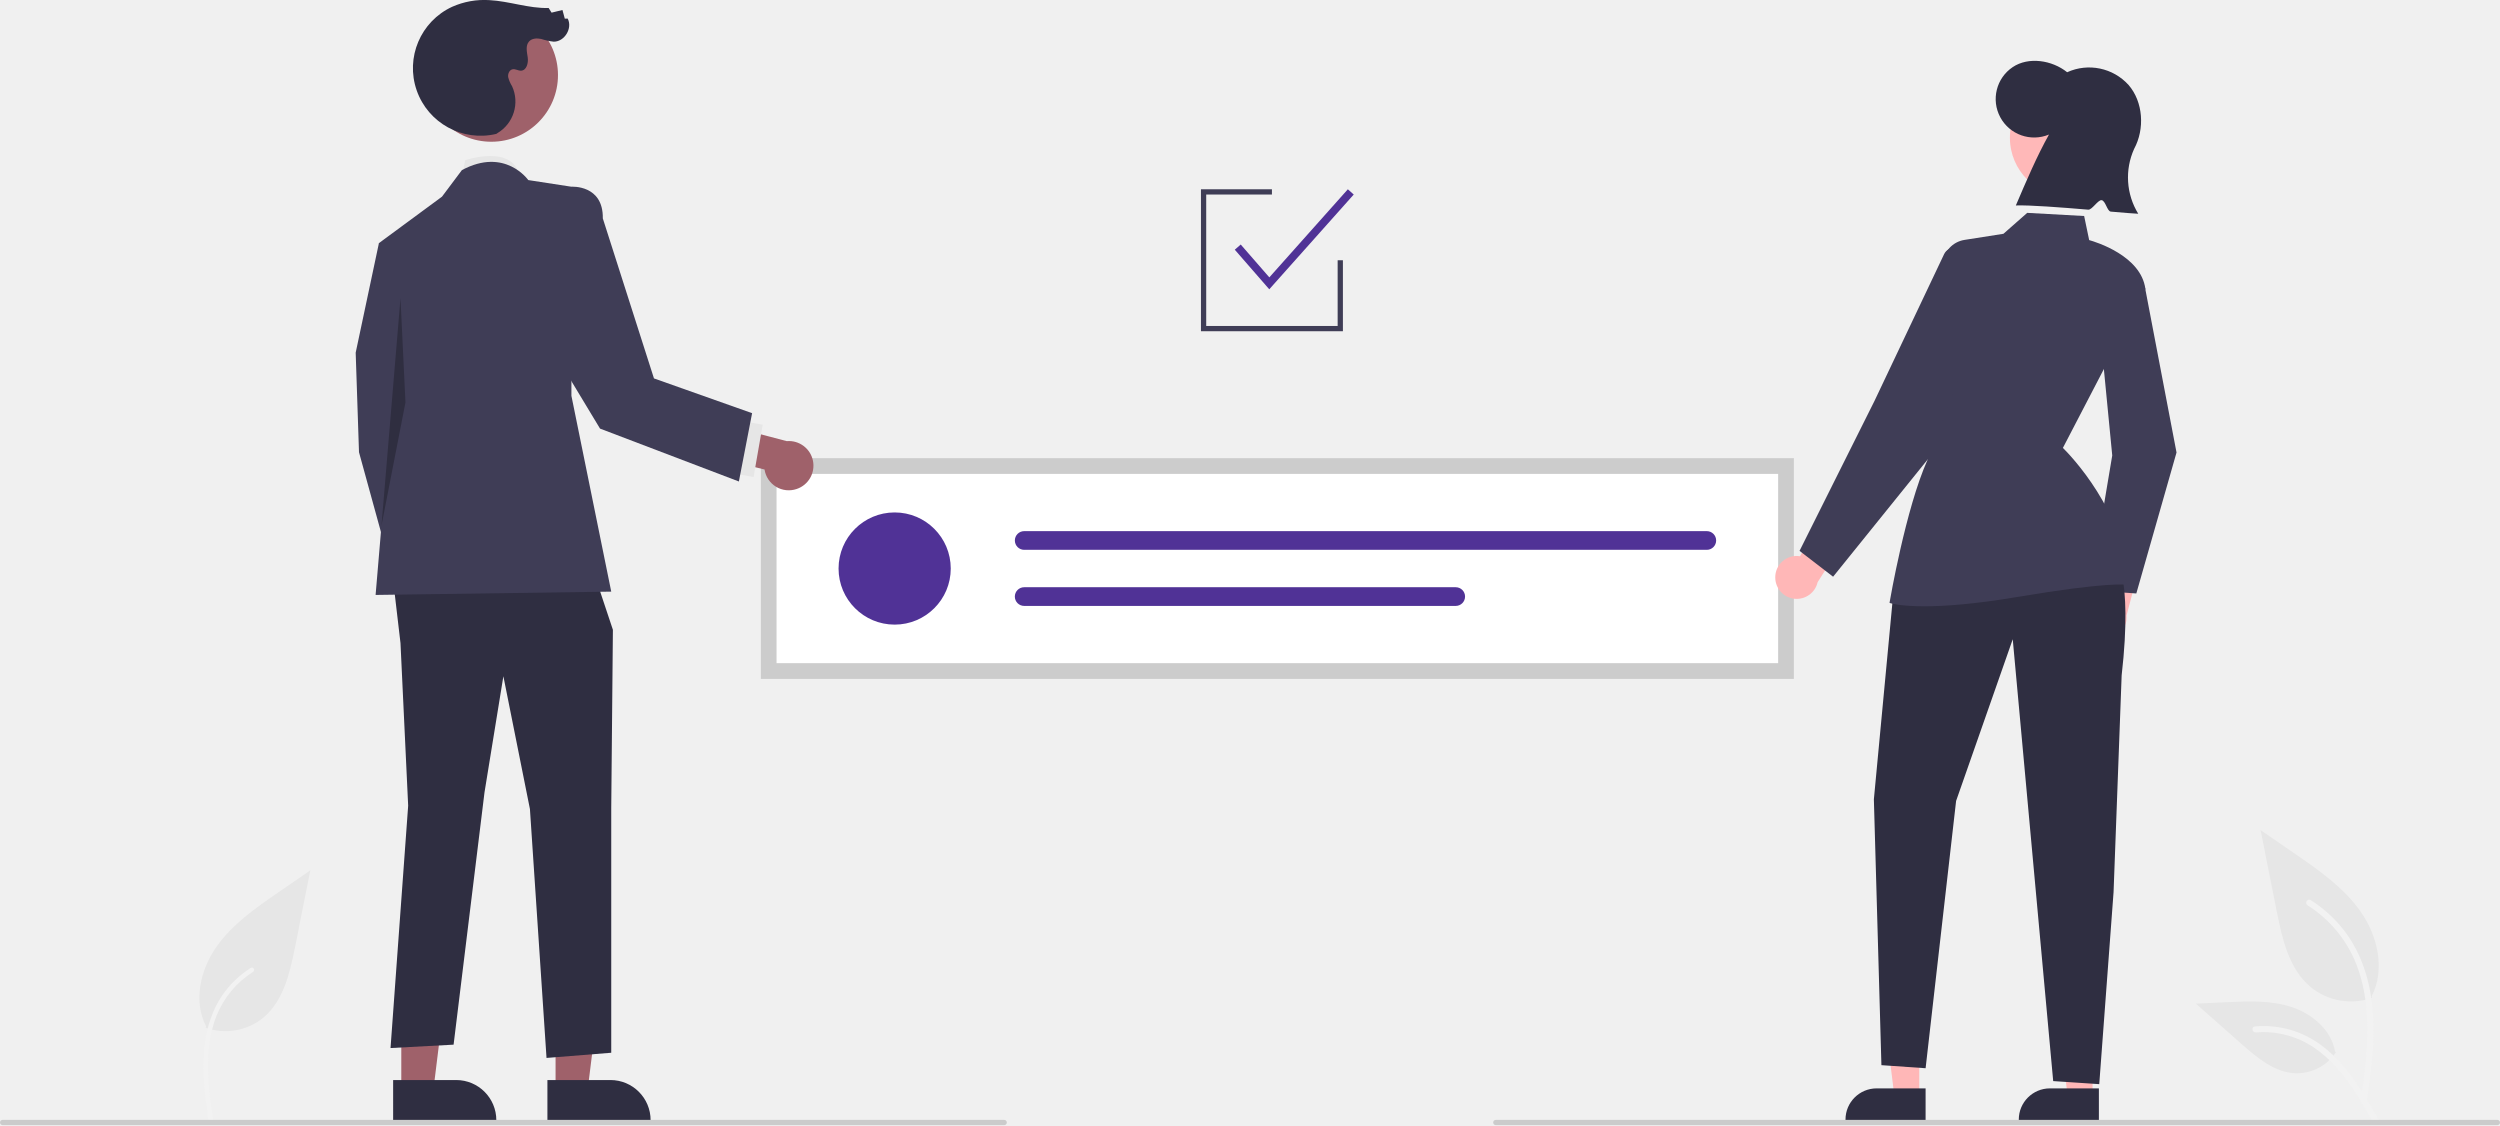
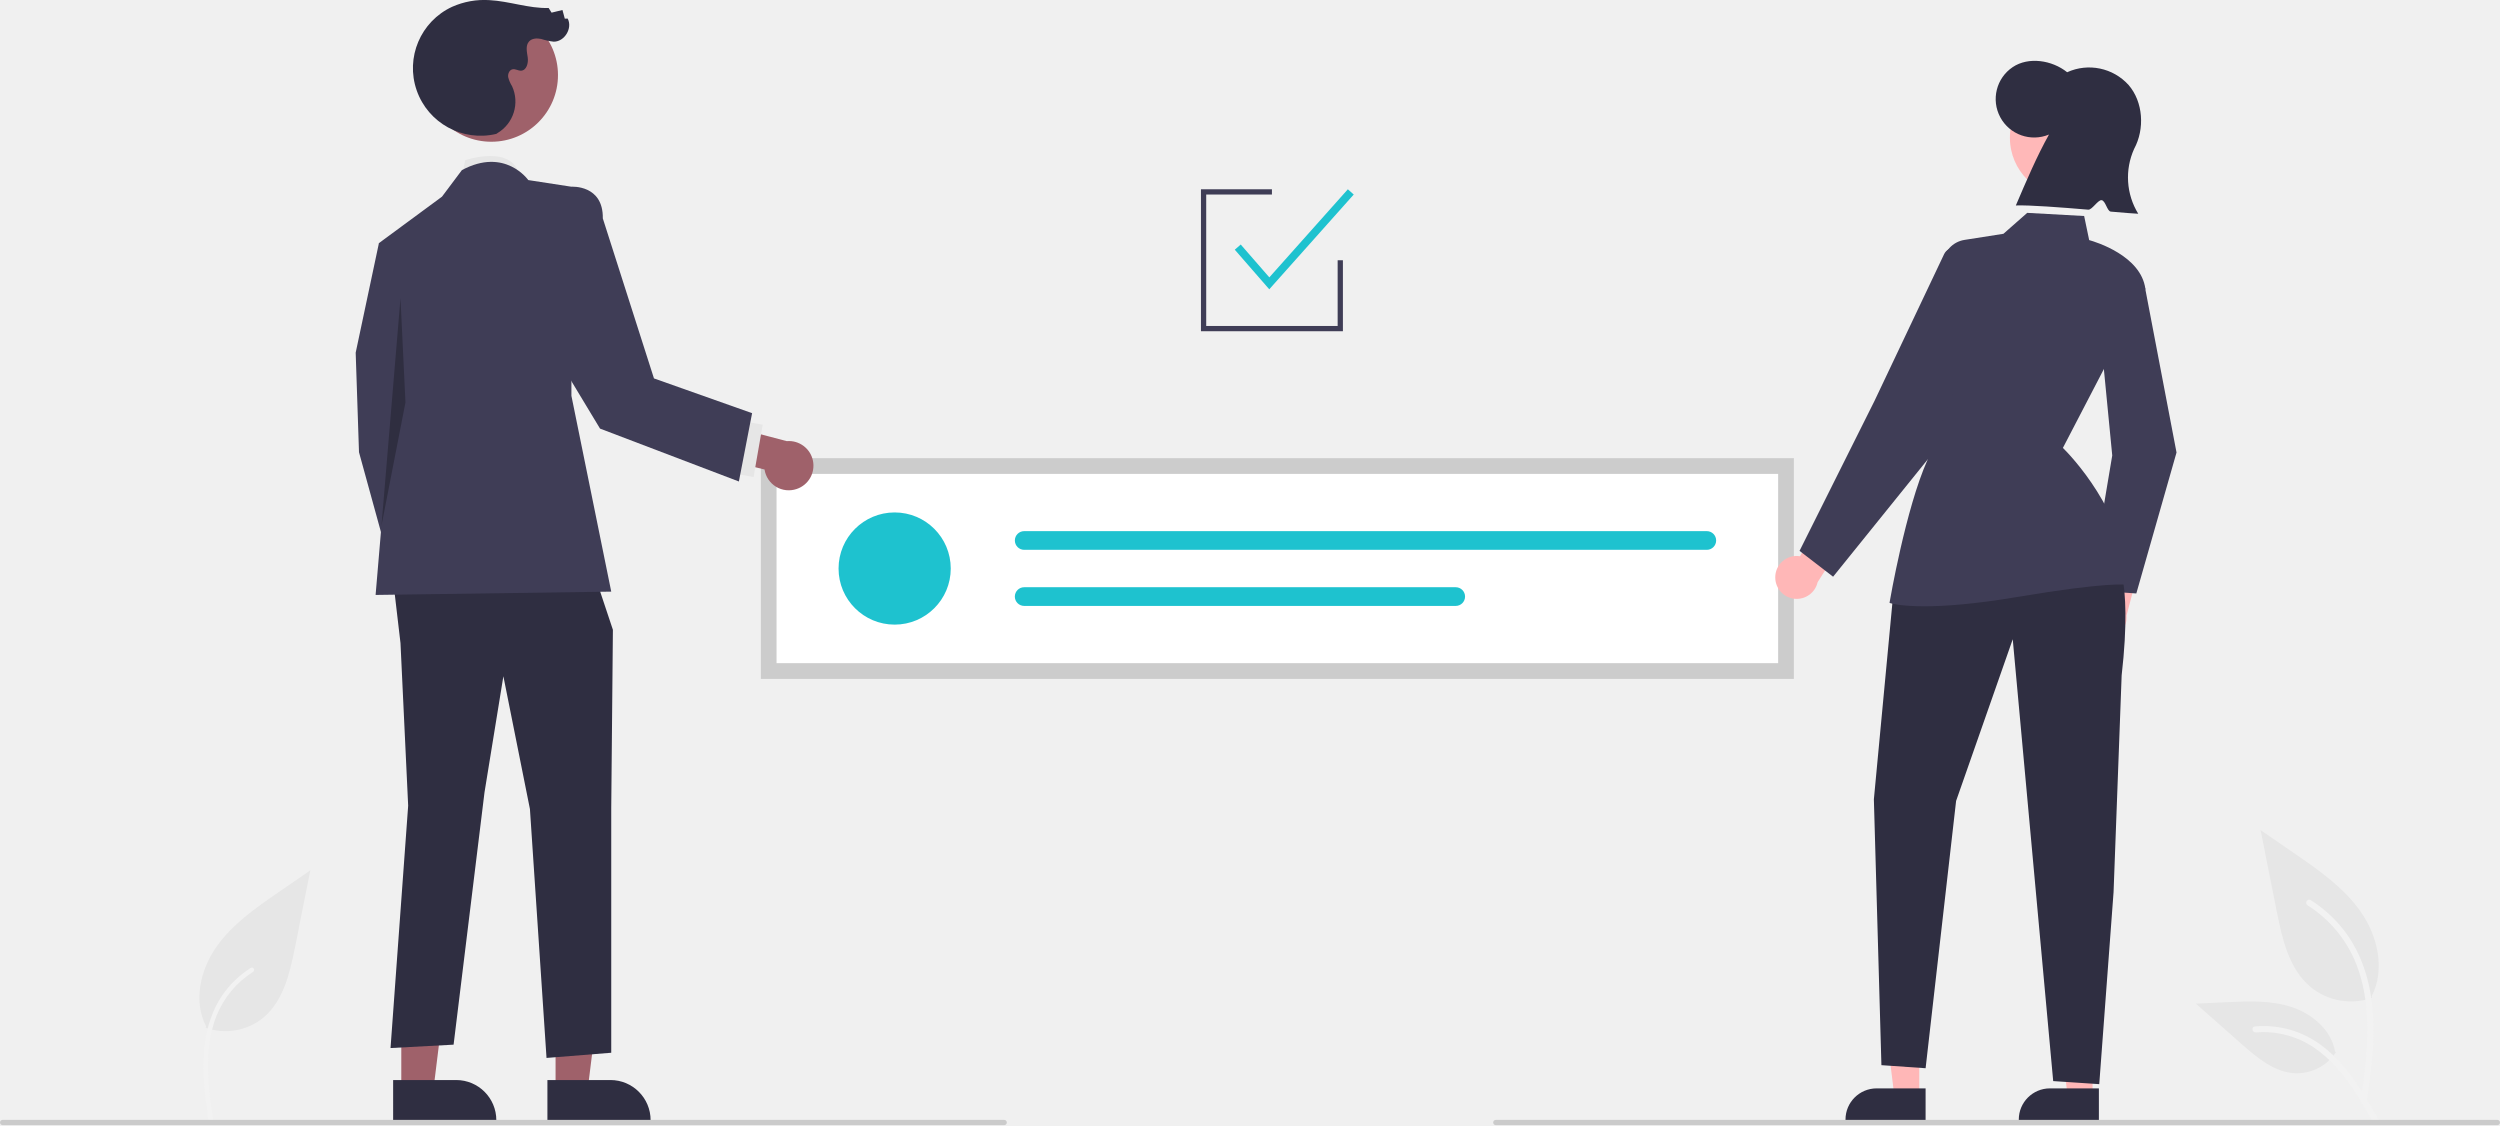
<svg xmlns="http://www.w3.org/2000/svg" data-name="Layer 1" width="951" height="428" viewBox="0 0 951 428">
  <path id="b606c935-a134-40cd-80b0-a21a1aa0225b-178" data-name="Path 461" d="M202.747,626.969a22.728,22.728,0,0,0,21.947-3.866c7.687-6.452,10.1-17.081,12.058-26.924l5.8-29.112-12.143,8.362c-8.733,6.013-17.662,12.219-23.709,20.929s-8.686,20.6-3.828,30.024" transform="translate(-124.5 -236)" fill="#e6e6e6" />
  <path id="a422fa29-1efa-4f1e-8f54-a5852f8559f8-179" data-name="Path 462" d="M203.785,662.215c-1.229-8.953-2.493-18.02-1.631-27.069.766-8.036,3.217-15.885,8.209-22.321a37.132,37.132,0,0,1,9.527-8.633c.953-.6,1.829.909.881,1.507a35.3,35.3,0,0,0-13.963,16.847c-3.04,7.732-3.528,16.161-3,24.374.317,4.967.988,9.9,1.665,14.83a.9.9,0,0,1-.61,1.074.878.878,0,0,1-1.074-.61Z" transform="translate(-124.5 -236)" fill="#f2f2f2" />
  <path id="e1d169dc-da63-490d-893d-3e04e06c6dbd-180" data-name="Path 438" d="M1026.824,615.577a24.215,24.215,0,0,1-23.383-4.119c-8.19-6.874-10.758-18.196-12.847-28.682l-6.18-31.017,12.938,8.908c9.305,6.406,18.818,13.019,25.26,22.298s9.252,21.947,4.078,31.988" transform="translate(-124.5 -236)" fill="#e6e6e6" />
  <path id="b7dc7a19-2955-4780-ad93-c52a96f67a65-181" data-name="Path 439" d="M1024.826,655.288c1.628-11.864,3.304-23.881,2.159-35.872-1.015-10.649-4.264-21.049-10.878-29.579a49.206,49.206,0,0,0-12.625-11.44c-1.262-.796-2.424,1.204-1.167,1.997a46.779,46.779,0,0,1,18.504,22.326c4.029,10.246,4.675,21.416,3.982,32.3-.419,6.582-1.311,13.121-2.206,19.653a1.198,1.198,0,0,0,.808,1.423,1.163,1.163,0,0,0,1.423-.808Z" transform="translate(-124.5 -236)" fill="#f2f2f2" />
  <path id="ba9a9309-6361-43cb-a10e-efdc2c0b21e6-182" data-name="Path 442" d="M1013.105,636.251a17.825,17.825,0,0,1-15.531,8.019c-7.864-.373-14.418-5.86-20.317-11.07l-17.452-15.409,11.55-.553c8.306-.398,16.827-.771,24.738,1.793s15.208,8.726,16.654,16.915" transform="translate(-124.5 -236)" fill="#e6e6e6" />
  <path id="abb4e2ed-9276-4565-9a98-ba1ebe7a1fe1-183" data-name="Path 443" d="M1029.429,662.108c-7.84-13.871-16.932-29.288-33.181-34.216a37.026,37.026,0,0,0-13.955-1.441c-1.482.128-1.112,2.412.367,2.285a34.398,34.398,0,0,1,22.272,5.892c6.28,4.275,11.17,10.218,15.308,16.519,2.535,3.861,4.806,7.884,7.076,11.903C1028.041,664.334,1030.163,663.407,1029.429,662.108Z" transform="translate(-124.5 -236)" fill="#f2f2f2" />
  <path d="M806.902,494.268h-393v-84h393Z" transform="translate(-124.5 -236)" fill="#fff" />
-   <circle cx="340.326" cy="216.268" r="21.338" fill="#503296" />
-   <path d="M514.107,438.042a3.556,3.556,0,0,0,0,7.113H773.767a3.556,3.556,0,0,0,0-7.113Z" transform="translate(-124.5 -236)" fill="#503296" />
-   <path d="M514.107,459.38a3.556,3.556,0,1,0-.015,7.113H678.252a3.556,3.556,0,1,0,0-7.113Z" transform="translate(-124.5 -236)" fill="#503296" />
+   <circle cx="340.326" cy="216.268" r="21.338" fill="#1ec2cf" />
+   <path d="M514.107,438.042a3.556,3.556,0,0,0,0,7.113H773.767a3.556,3.556,0,0,0,0-7.113Z" transform="translate(-124.5 -236)" fill="#1ec2cf" />
+   <path d="M514.107,459.38a3.556,3.556,0,1,0-.015,7.113H678.252a3.556,3.556,0,1,0,0-7.113Z" transform="translate(-124.5 -236)" fill="#1ec2cf" />
  <path d="M806.902,494.268h-393v-84h393Zm-387-6h381v-72h-381Z" transform="translate(-124.5 -236)" fill="#ccc" />
  <path d="M917.573,473.403a8.114,8.114,0,0,1,6.462-10.632l4.448-18,11.598.035-6.639,25.331a8.158,8.158,0,0,1-15.87,3.265Z" transform="translate(-124.5 -236)" fill="#ffb7b7" />
  <path d="M937.155,461.754l-17.763-1.231,8.603-51.268L922.52,352.805l17.956-7.362,11.974,62.689-.033.114Z" transform="translate(-124.5 -236)" fill="#3f3d56" />
  <path d="M799.808,455.746a8.114,8.114,0,0,1,9.399-8.152l9.729-15.784,11.034,3.573-14.053,22.097a8.158,8.158,0,0,1-16.109-1.734Z" transform="translate(-124.5 -236)" fill="#ffb7b7" />
  <polygon points="730.086 417.104 720.637 417.104 716.142 380.657 730.088 380.658 730.086 417.104" fill="#ffb7b7" />
  <path d="M856.996,662.263l-30.468-.001v-.385a11.86,11.86,0,0,1,11.859-11.859h.001l18.609.001Z" transform="translate(-124.5 -236)" fill="#2f2e41" />
  <polygon points="796.006 417.104 786.557 417.104 782.062 380.657 796.008 380.658 796.006 417.104" fill="#ffb7b7" />
  <path d="M922.916,662.263l-30.468-.001v-.385a11.86,11.86,0,0,1,11.859-11.859h.001l18.609.001Z" transform="translate(-124.5 -236)" fill="#2f2e41" />
  <circle cx="787.02" cy="52.405" r="22.448" fill="#ffb8b8" />
  <path d="M903.938,287.174a14.632,14.632,0,0,1-13.784-25.659c5.975-3.998,14.898-2.675,20.69,1.962a20.211,20.211,0,0,1,23.366,4.849c5.591,6.468,6.203,16.736,2.128,24.276a26.391,26.391,0,0,0,1.548,24.708c-1.753-.071-5.612-.396-10.441-.813-1.397-.121-2.002-4.225-3.534-4.357-1.351-.116-3.618,3.74-5.034,3.621-10.487-.886-22.227-1.786-27.547-1.61C895.339,304.765,899.348,295.38,903.938,287.174Z" transform="translate(-124.5 -236)" fill="#2f2e41" />
  <path d="M928.736,446.55s7.296,7.522,2.841,46.362l-3.078,82.474-5.445,73.027-17.519-1.165L890.145,479.167l-21.544,61.506L857,642.355l-16.809-1.165-2.871-101.118,7.369-78.146Z" transform="translate(-124.5 -236)" fill="#2f2e41" />
  <path d="M856.528,466.631c-8.963 0-12.573-1.077-12.837-1.16l-.416-.131.073-.43c.06-.353,6.082-35.464,14.345-53.898l5.81-74.755a9.858,9.858,0,0,1,8.327-9.005l.078.494-.078-.494,14.78-2.32,9.041-7.961,21.658,1.198,1.91,9.162c2.59.724,19.684,5.963,21.376,18.508l.021.157-.073.14L909.227,406.379c2.646,2.612,23.56,24.096,24.98,51.561l.034.661-.645-.147c-.06-.012-6.753-1.284-41.947,4.666C875.372,465.87,864.06,466.631,856.528,466.631Z" transform="translate(-124.5 -236)" fill="#3f3d56" />
  <path d="M821.811,455.382l-12.765-9.83,28.49-57.001,26.498-55.866a4.234,4.234,0,0,1,7.907.689l6.559,23.794L857.99,410.53Z" transform="translate(-124.5 -236)" fill="#3f3d56" />
  <path d="M1074.5,664h-381a1,1,0,0,1,0-2h381a1,1,0,0,1,0,2Z" transform="translate(-124.5 -236)" fill="#cbcbcb" />
  <polygon points="510.842 126 456.842 126 456.842 72 483.842 72 483.842 74 458.842 74 458.842 124 508.842 124 508.842 99 510.842 99 510.842 126" fill="#3f3d56" />
-   <polygon points="482.829 110.048 469.711 94.985 471.973 93.015 482.855 105.51 512.722 72.002 514.961 73.998 482.829 110.048" fill="#503296" />
+   <polygon points="482.829 110.048 469.711 94.985 471.973 93.015 482.855 105.51 512.722 72.002 514.961 73.998 482.829 110.048" fill="#1ec2cf" />
  <path d="M300.202,303.24l1.263-6.313s18.57-6.313,20.648,6.313Z" transform="translate(-124.5 -236)" fill="#e6e6e6" />
  <polygon points="211.342 414.822 223.516 414.822 229.308 367.864 211.34 367.864 211.342 414.822" fill="#9f616a" />
  <path d="M332.736,646.847l23.976-.001h.001a15.28,15.28,0,0,1,15.279,15.279v.497l-39.255.001Z" transform="translate(-124.5 -236)" fill="#2f2e41" />
  <polygon points="152.654 414.822 164.828 414.822 170.62 367.864 152.652 367.864 152.654 414.822" fill="#9f616a" />
  <path d="M274.048,646.847l23.976-.001h.001a15.28,15.28,0,0,1,15.279,15.279v.497l-39.255.001Z" transform="translate(-124.5 -236)" fill="#2f2e41" />
  <polygon points="158.027 93.753 144.139 92.49 135.302 134.153 136.564 172.029 150.452 222.53 169.39 211.167 159.29 159.404 158.027 93.753" fill="#3f3d56" />
  <polygon points="149.237 218.111 152.346 244.624 155.265 306.488 148.558 398.676 172.546 397.389 184.303 301.437 191.484 257.249 201.584 307.75 207.897 402.439 232.516 400.466 232.516 307.417 233.147 239.574 224.31 213.061 149.237 218.111" fill="#2f2e41" />
  <path d="M325.453,304.502s-8.838-12.625-25.25-3.788l-7.575,10.1-23.988,17.675,5.05,59.339-6.313,74.489,89.639-1.263L341.866,386.566V307.027Z" transform="translate(-124.5 -236)" fill="#3f3d56" />
  <polygon points="152.346 113.446 145.107 200.001 154.24 153.091 152.346 113.446" opacity="0.25" />
  <path d="M427.528,422.017a9.312,9.312,0,0,1-12.201-7.416l-20.657-5.105.041-13.31L423.781,403.805a9.362,9.362,0,0,1,3.747,18.212Z" transform="translate(-124.5 -236)" fill="#9f616a" />
  <rect x="398.443" y="402.318" width="20.2" height="8.838" transform="translate(-186.8863 503.2535) rotate(-80.09845)" fill="#e6e6e6" />
  <circle cx="186.903" cy="28.567" r="25.353" fill="#9f616a" />
  <path d="M313.297,286.931a25.717,25.717,0,0,1-16.825-48.335,30.072,30.072,0,0,1,14.199-2.548c7.582.399,14.952,3.201,22.542,2.995l1.1,1.768,4.146-1.006.888,3.292,1.092-.038c1.956,3.635-1.191,8.84-5.319,8.796a24.564,24.564,0,0,1-4.778-1.041c-1.598-.342-3.48-.257-4.582.95-1.432,1.569-.809,4.016-.51,6.119s-.447,4.936-2.57,5.004c-1.084.035-2.116-.743-3.182-.538-1.241.238-1.869,1.737-1.688,2.988a11.888,11.888,0,0,0,1.485,3.467,13.965,13.965,0,0,1-5.54,17.815" transform="translate(-124.5 -236)" fill="#2f2e41" />
  <path d="M335.84,311.905l6.026-4.878s12.162-.846,11.942,12.047l19.46,60.871,37.332,13.225L405.569,419.161l-52.819-20.122L325.921,354.571Z" transform="translate(-124.5 -236)" fill="#3f3d56" />
  <path d="M506.5,664h-381a1,1,0,0,1,0-2h381a1,1,0,0,1,0,2Z" transform="translate(-124.5 -236)" fill="#cbcbcb" />
</svg>
